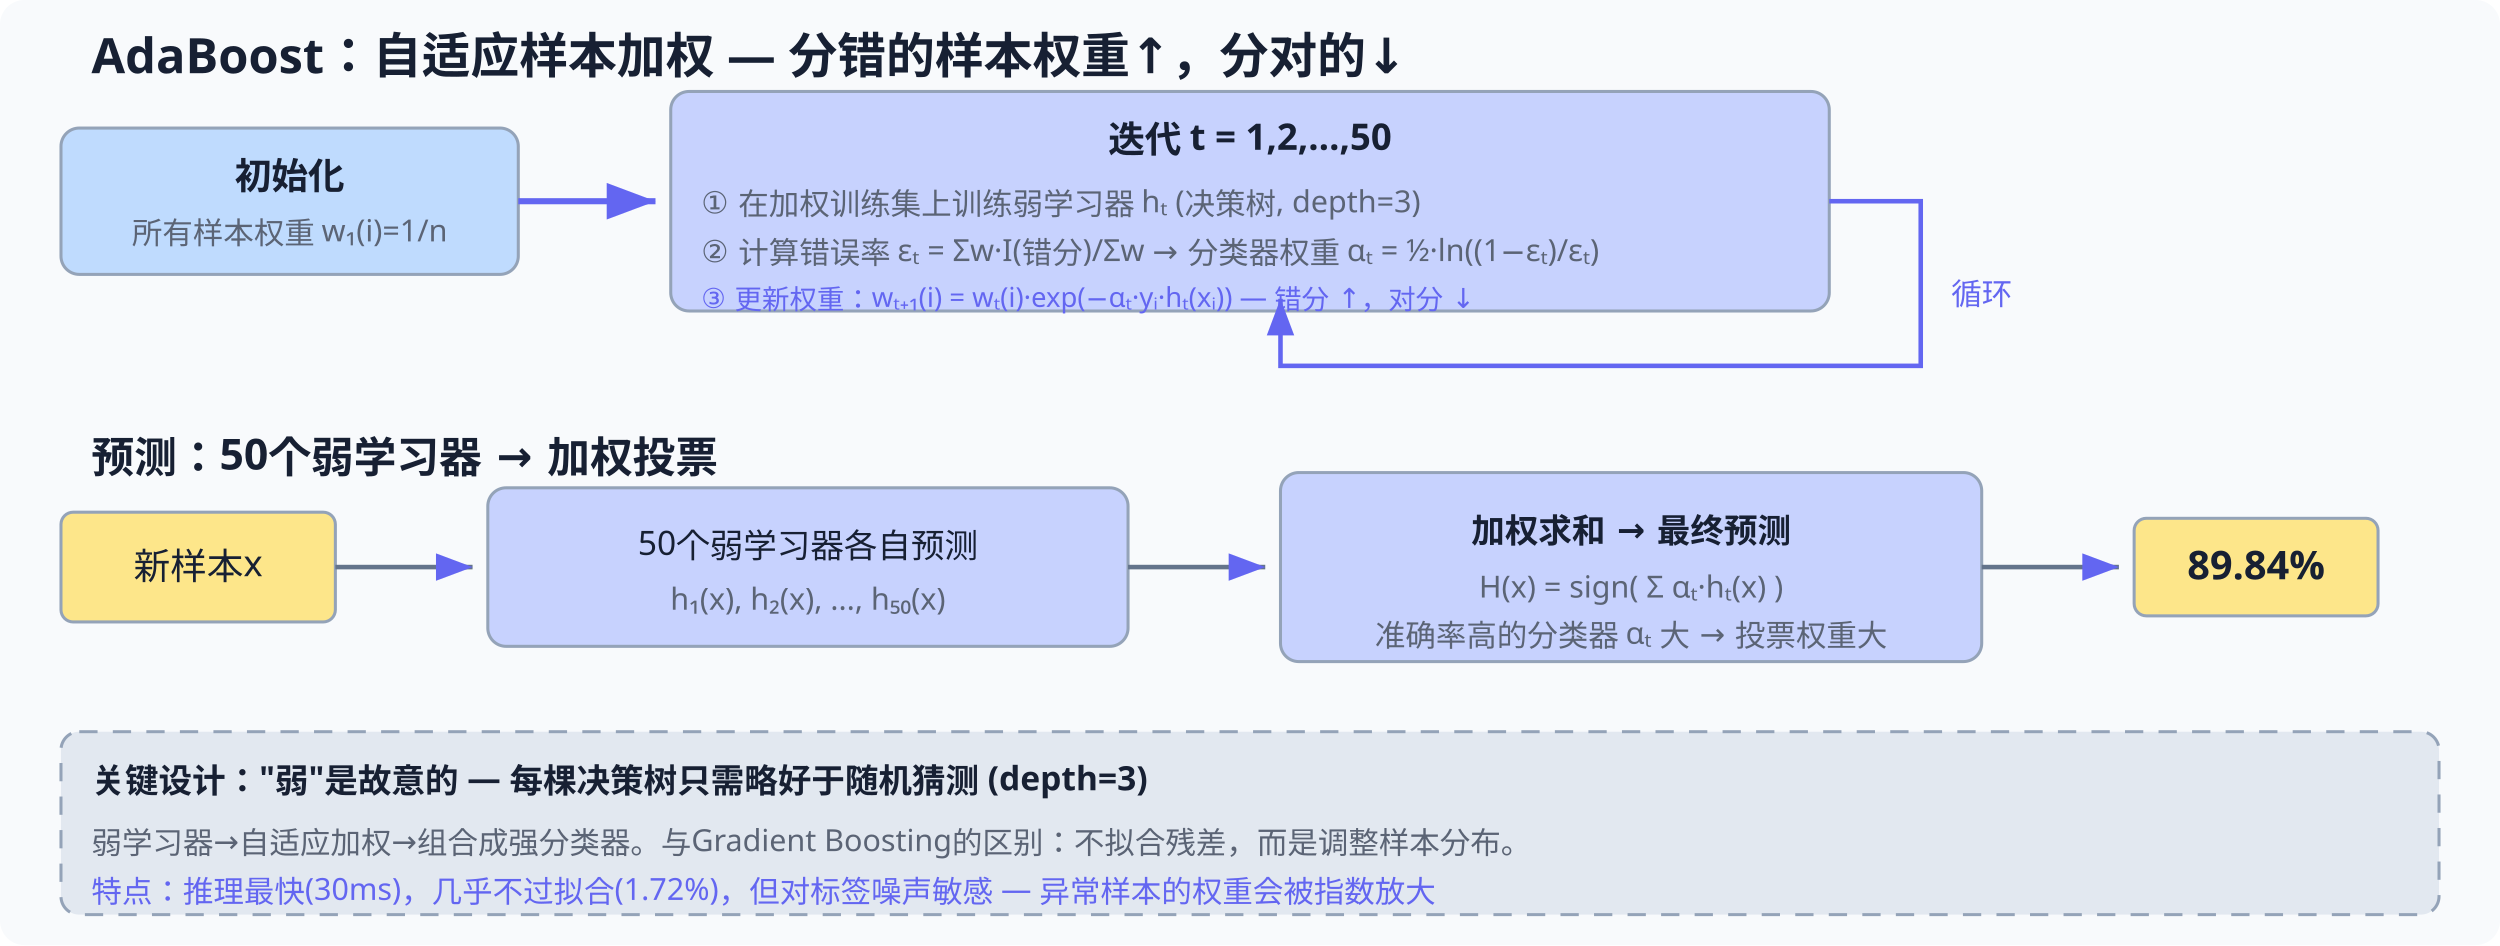
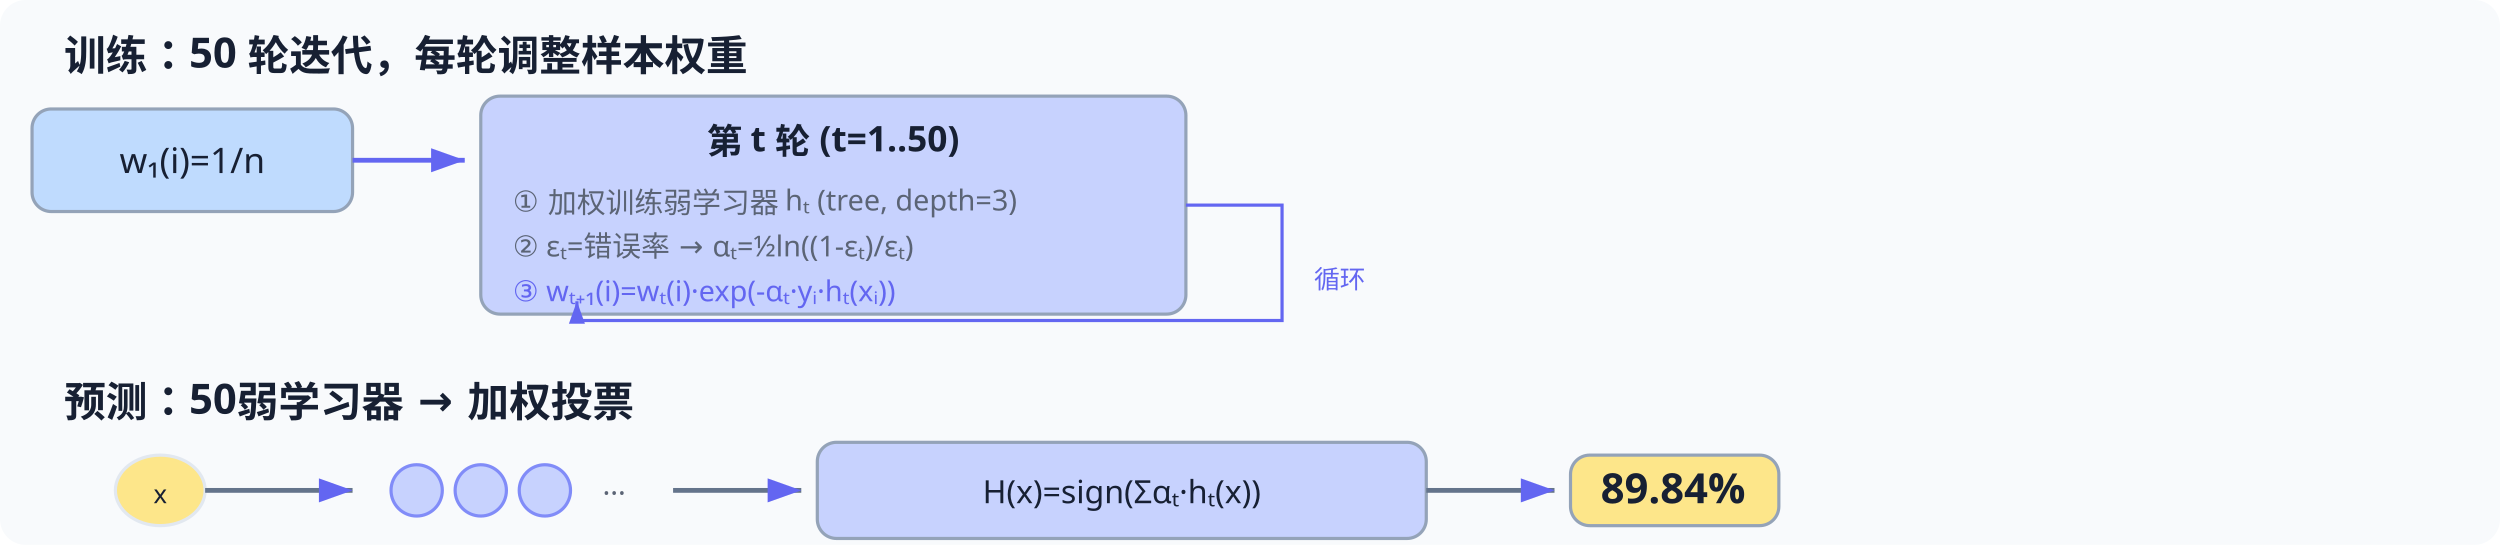
- <svg xmlns="http://www.w3.org/2000/svg" viewBox="0 0 820 310" font-family="system-ui,sans-serif">
+ <svg xmlns="http://www.w3.org/2000/svg" viewBox="0 0 780 170" font-family="system-ui,sans-serif">
  <defs>
-     <marker id="a" markerWidth="8" markerHeight="6" refX="8" refY="3" orient="auto">
-       <path d="M0,0 L8,3 L0,6 Z" fill="#6366f1" />
+     <marker id="a" markerWidth="7" markerHeight="5" refX="7" refY="2.5" orient="auto">
+       <path d="M0,0 L7,2.5 L0,5 Z" fill="#6366f1" />
    </marker>
  </defs>
-   <rect width="820" height="310" fill="#f8fafc" rx="8" />
-   <text x="30" y="24" font-size="16" font-weight="700" fill="#172033">AdaBoost：自适应样本加权 — 分错的样本权重↑，分对的↓</text>
-   <rect x="20" y="42" width="150" height="48" rx="6" fill="#bfdbfe" stroke="#94a3b8" />
-   <text x="95" y="62" text-anchor="middle" font-size="12" font-weight="600" fill="#172033">初始化</text>
-   <text x="95" y="80" text-anchor="middle" font-size="10" fill="#5b6475">所有样本权重 w₁(i)=1/n</text>
-   <line x1="170" y1="66" x2="215" y2="66" stroke="#6366f1" stroke-width="2" marker-end="url(#a)" />
-   <rect x="220" y="30" width="380" height="72" rx="6" fill="#c7d2fe" stroke="#94a3b8" />
-   <text x="410" y="50" text-anchor="middle" font-size="12" font-weight="600" fill="#172033">迭代 t = 1,2,...,50</text>
-   <text x="230" y="70" font-size="10" fill="#5b6475">① 在加权训练集上训练弱学习器 hₜ (决策树, depth=3)</text>
-   <text x="230" y="86" font-size="10" fill="#5b6475">② 计算错误率 εₜ = Σw·I(错分)/Σw → 分类器权重 αₜ = ½·ln((1−εₜ)/εₜ)</text>
-   <text x="230" y="101" font-size="9" fill="#6366f1">③ 更新权重：wₜ₊₁(i) = wₜ(i)·exp(−αₜ·yᵢ·hₜ(xᵢ))  — 错分 ↑，对分 ↓</text>
-   <path d="M600,66 L630,66 L630,120 L420,120 L420,98" stroke="#6366f1" stroke-width="1.5" fill="none" marker-end="url(#a)" />
-   <text x="640" y="100" font-size="10" fill="#6366f1">循环</text>
-   <text x="30" y="155" font-size="14" font-weight="600" fill="#172033">预测：50个弱学习器 → 加权投票</text>
-   <rect x="20" y="168" width="90" height="36" rx="4" fill="#fde68a" stroke="#94a3b8" />
-   <text x="65" y="190" text-anchor="middle" font-size="12" fill="#172033">新样本x</text>
-   <line x1="110" y1="186" x2="155" y2="186" stroke="#64748b" stroke-width="1.5" marker-end="url(#a)" />
-   <rect x="160" y="160" width="210" height="52" rx="6" fill="#c7d2fe" stroke="#94a3b8" />
-   <text x="265" y="182" text-anchor="middle" font-size="11" fill="#172033">50个弱学习器各自预测</text>
-   <text x="265" y="200" text-anchor="middle" font-size="10" fill="#5b6475">h₁(x), h₂(x), ..., h₅₀(x)</text>
-   <line x1="370" y1="186" x2="415" y2="186" stroke="#64748b" stroke-width="1.5" marker-end="url(#a)" />
-   <rect x="420" y="155" width="230" height="62" rx="6" fill="#c7d2fe" stroke="#94a3b8" />
-   <text x="535" y="178" text-anchor="middle" font-size="11" font-weight="600" fill="#172033">加权求和 → 最终预测</text>
-   <text x="535" y="196" text-anchor="middle" font-size="10" fill="#5b6475">H(x) = sign( Σ αₜ·hₜ(x) )</text>
-   <text x="535" y="212" text-anchor="middle" font-size="10" fill="#5b6475">准确率高的分类器 αₜ 大 → 投票权重大</text>
-   <line x1="650" y1="186" x2="695" y2="186" stroke="#64748b" stroke-width="1.5" marker-end="url(#a)" />
-   <rect x="700" y="170" width="80" height="32" rx="4" fill="#fde68a" stroke="#94a3b8" />
-   <text x="740" y="190" text-anchor="middle" font-size="13" font-weight="700" fill="#172033">89.84%</text>
-   <rect x="20" y="240" width="780" height="60" rx="6" fill="#e2e8f0" stroke="#94a3b8" stroke-dasharray="6 5" />
-   <text x="30" y="260" font-size="11" font-weight="600" fill="#172033">关键设计："弱"是故意的 — 每棵决策树只需略好于随机猜测 (depth=3)</text>
-   <text x="30" y="280" font-size="10" fill="#5b6475">弱学习器→自适应加权→组合成强分类器。与Gradient Boosting的区别：不拟合残差，而是调整样本分布。</text>
-   <text x="30" y="296" font-size="10" fill="#6366f1">特点：推理最快(30ms)，几乎不过拟合(1.72%)，但对标签噪声敏感 — 异常样本的权重会被指数放大</text>
+   <rect width="780" height="170" fill="#f8fafc" rx="8" />
+   <text x="20" y="22" font-size="13" font-weight="600" fill="#172033">训练：50 轮迭代，每轮调整样本权重</text>
+   <rect x="10" y="34" width="100" height="32" rx="6" fill="#bfdbfe" stroke="#94a3b8" />
+   <text x="60" y="54" text-anchor="middle" font-size="11" fill="#172033">w₁(i)=1/n</text>
+   <line x1="110" y1="50" x2="145" y2="50" stroke="#6366f1" stroke-width="1.5" marker-end="url(#a)" />
+   <rect x="150" y="30" width="220" height="68" rx="6" fill="#c7d2fe" stroke="#94a3b8" />
+   <text x="260" y="48" text-anchor="middle" font-size="11" font-weight="600" fill="#172033">第 t 轮 (t=1..50)</text>
+   <text x="160" y="66" font-size="9" fill="#5b6475">① 加权训练弱学习器 hₜ (tree, depth=3)</text>
+   <text x="160" y="80" font-size="9" fill="#5b6475">② εₜ=错误率 → αₜ=½ln((1-εₜ)/εₜ)</text>
+   <text x="160" y="94" font-size="9" fill="#6366f1">③ wₜ₊₁(i)=wₜ(i)·exp(-αₜ·yᵢ·hₜ(xᵢ))</text>
+   <path d="M370,64 L400,64 L400,100 L180,100 L180,94" stroke="#6366f1" stroke-width="1" fill="none" marker-end="url(#a)" />
+   <text x="410" y="90" font-size="8" fill="#6366f1">循环</text>
+   <text x="20" y="130" font-size="13" font-weight="600" fill="#172033">预测：50弱学习器 → 加权投票</text>
+   <ellipse cx="50" cy="153" rx="14" ry="11" fill="#fde68a" stroke="#e2e8f0" />
+   <text x="50" y="157" text-anchor="middle" font-size="8" fill="#172033">x</text>
+   <line x1="64" y1="153" x2="110" y2="153" stroke="#64748b" stroke-width="1.5" marker-end="url(#a)" />
+   <circle cx="130" cy="153" r="8" fill="#c7d2fe" stroke="#818cf8" />
+   <circle cx="150" cy="153" r="8" fill="#c7d2fe" stroke="#818cf8" />
+   <circle cx="170" cy="153" r="8" fill="#c7d2fe" stroke="#818cf8" />
+   <text x="188" y="157" font-size="9" fill="#5b6475">···</text>
+   <line x1="210" y1="153" x2="250" y2="153" stroke="#64748b" stroke-width="1.5" marker-end="url(#a)" />
+   <rect x="255" y="138" width="190" height="30" rx="6" fill="#c7d2fe" stroke="#94a3b8" />
+   <text x="350" y="157" text-anchor="middle" font-size="10" fill="#172033">H(x)=sign(Σαₜ·hₜ(x))</text>
+   <line x1="445" y1="153" x2="485" y2="153" stroke="#64748b" stroke-width="1.5" marker-end="url(#a)" />
+   <rect x="490" y="142" width="65" height="22" rx="6" fill="#fde68a" stroke="#94a3b8" />
+   <text x="522" y="157" text-anchor="middle" font-size="13" font-weight="700" fill="#172033">89.84%</text>
</svg>
